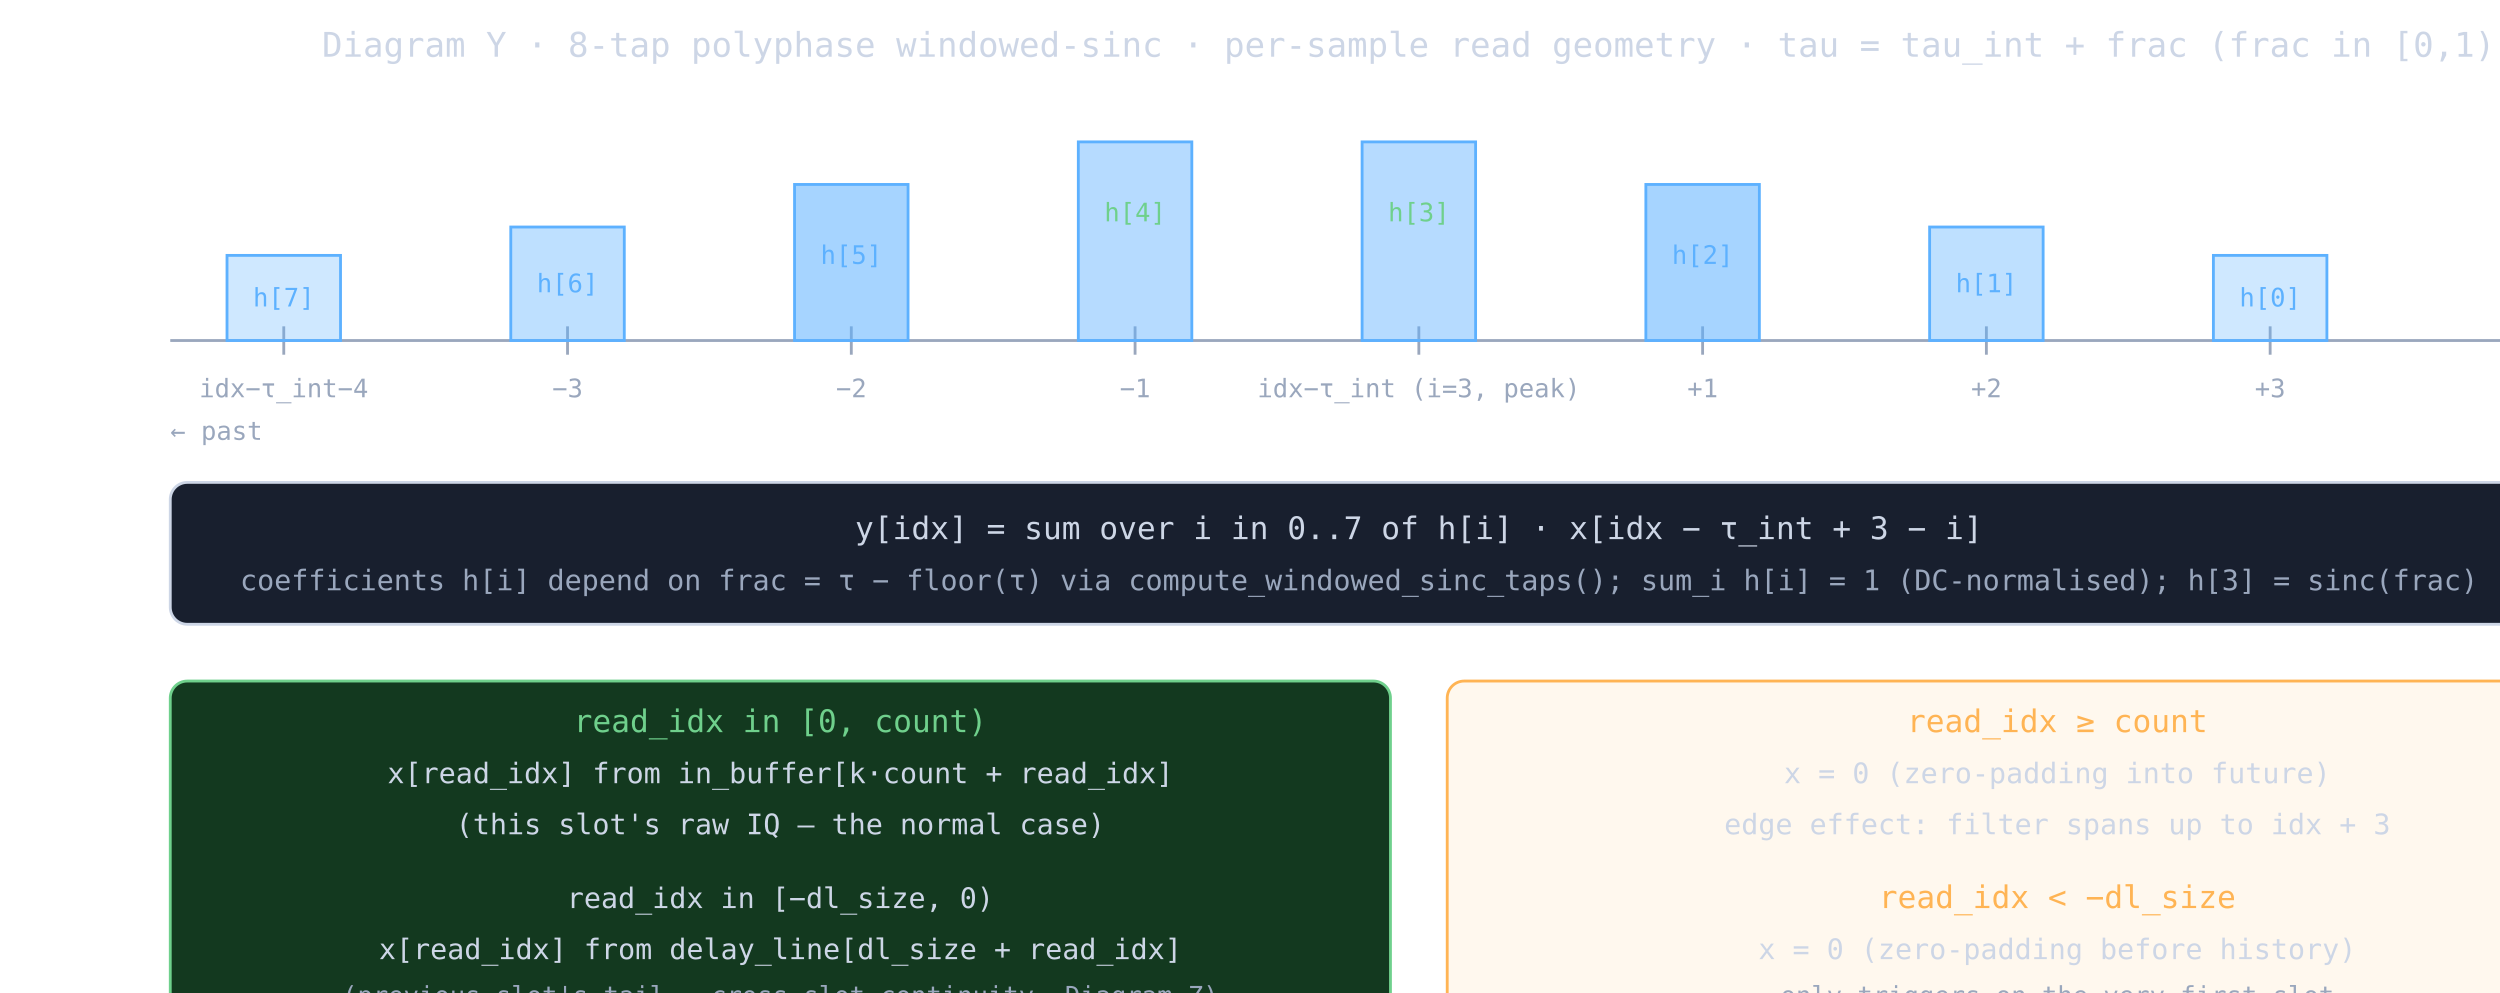
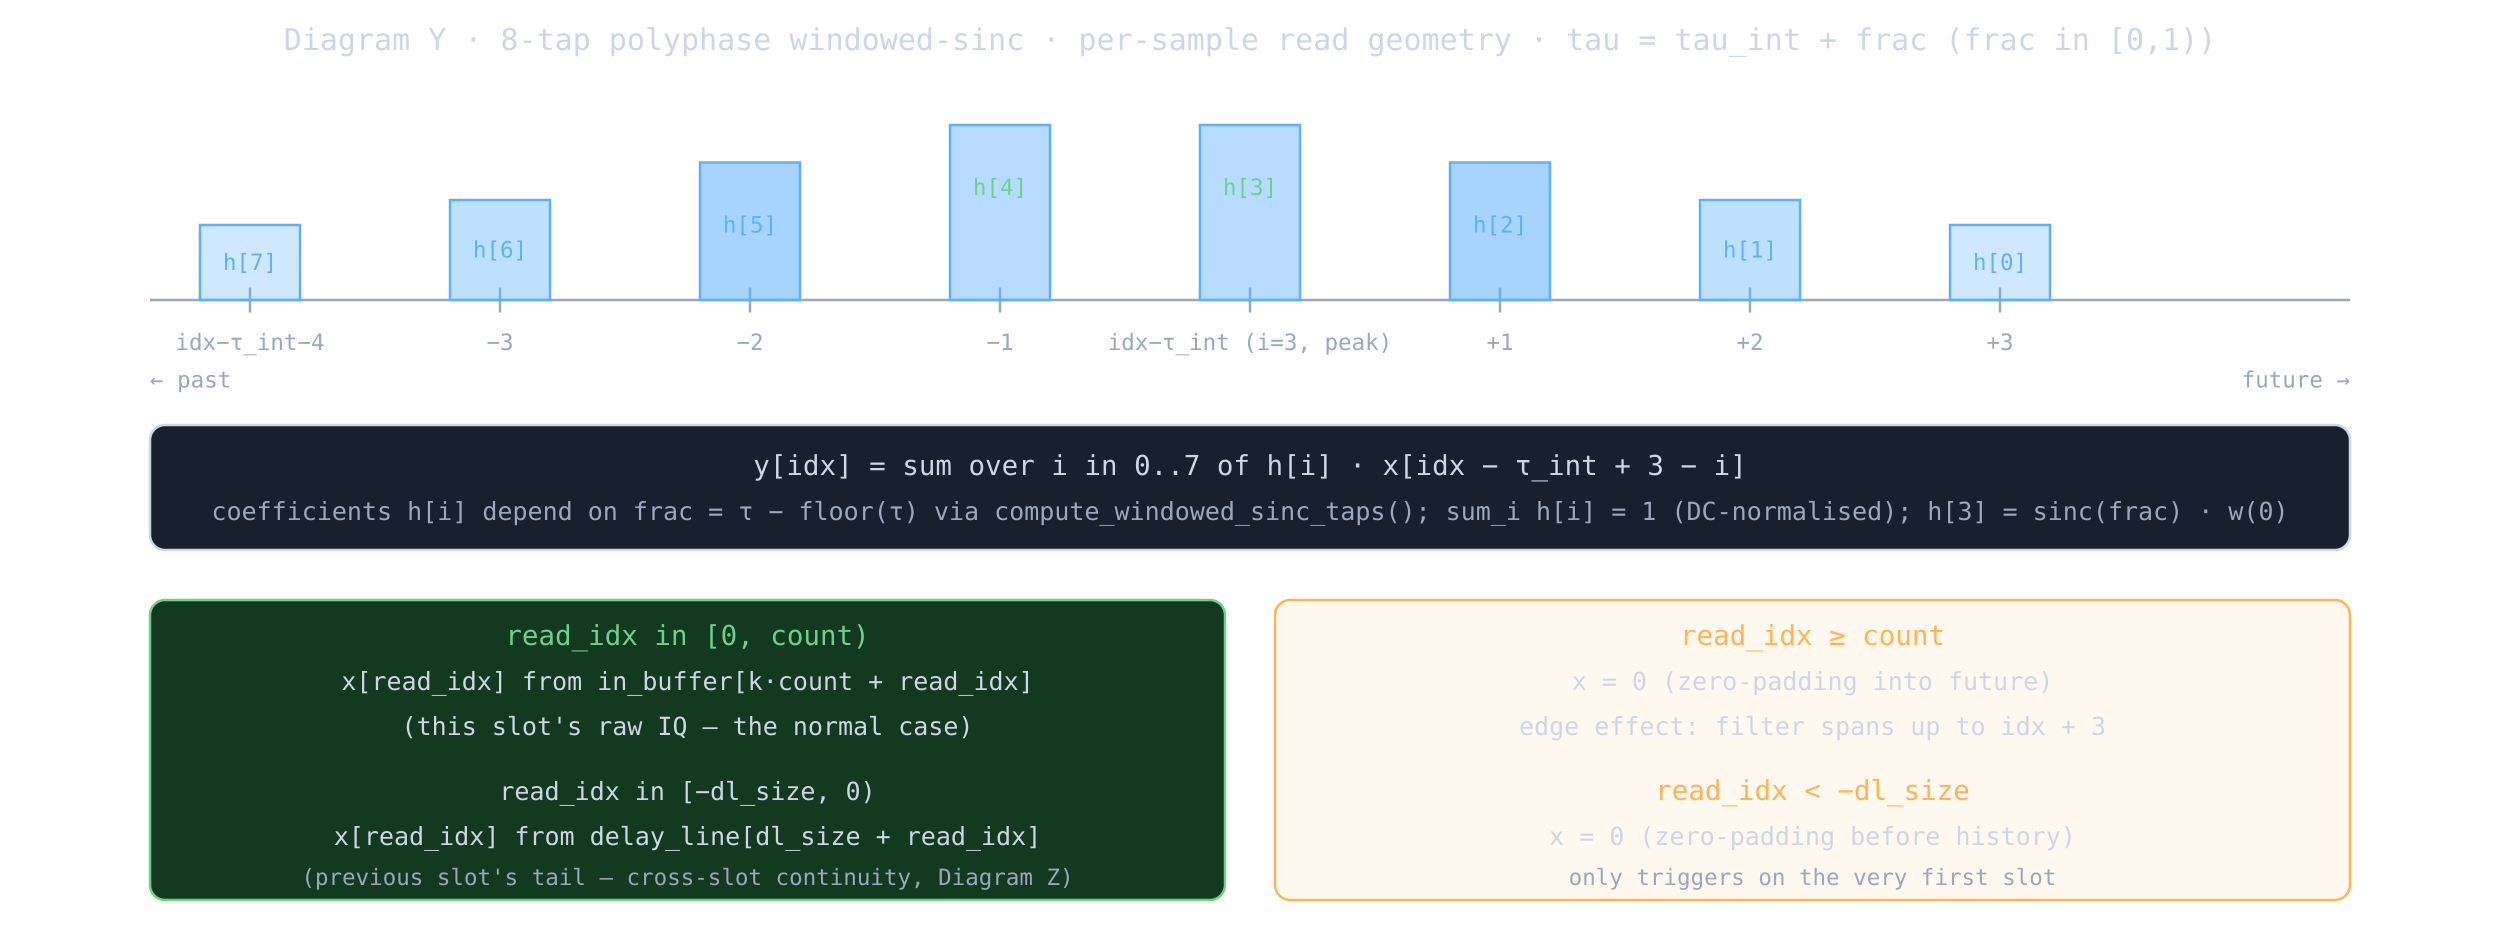
- <svg xmlns="http://www.w3.org/2000/svg" font-family="SF Mono,Menlo,monospace" font-size="11" style="background:#0f1420;color:#e7ecf5;max-width:100%;height:auto" viewbox="0 0 1000 380">
-   <text fill="#cdd6e6" font-size="12" text-anchor="middle" x="500" y="20">Diagram Y · 8-tap polyphase windowed-sinc · per-sample read geometry · tau = tau_int + frac (frac in [0,1))</text>
-   <line stroke="#9aa7bd" x1="60" x2="940" y1="120" y2="120" />
-   <text fill="#9aa7bd" font-size="9" x="60" y="155">← past</text>
-   <text fill="#9aa7bd" font-size="9" text-anchor="end" x="940" y="155">future →</text>
+ <svg xmlns="http://www.w3.org/2000/svg" style="background:#0f1420;color:#e7ecf5;--bg:#0f1420;--panel:#1a2233;--ink:#e7ecf5;--muted:#9aa7bd;--edge:#2c3850;--accent:#5db1ff;--warm:#ffb454;--good:#6fd08c;--cell:#0b101a" viewBox="0 0 1000 380" font-family="SF Mono,Menlo,monospace" font-size="11">
+   <text x="500" y="20" fill="#cdd6e6" text-anchor="middle" font-size="12">Diagram Y · 8-tap polyphase windowed-sinc · per-sample read geometry · tau = tau_int + frac (frac in [0,1))</text>
+   <line x1="60" y1="120" x2="940" y2="120" stroke="#9aa7bd" />
+   <text x="60" y="155" fill="#9aa7bd" font-size="9">← past</text>
+   <text x="940" y="155" fill="#9aa7bd" font-size="9" text-anchor="end">future →</text>
  <g fill="#9aa7bd" font-size="9" text-anchor="middle">
-     <line stroke="#9aa7bd" x1="100" x2="100" y1="115" y2="125" />
+     <line x1="100" y1="115" x2="100" y2="125" stroke="#9aa7bd" />
    <text x="100" y="140">idx−τ_int−4</text>
-     <line stroke="#9aa7bd" x1="200" x2="200" y1="115" y2="125" />
+     <line x1="200" y1="115" x2="200" y2="125" stroke="#9aa7bd" />
    <text x="200" y="140">−3</text>
-     <line stroke="#9aa7bd" x1="300" x2="300" y1="115" y2="125" />
+     <line x1="300" y1="115" x2="300" y2="125" stroke="#9aa7bd" />
    <text x="300" y="140">−2</text>
-     <line stroke="#9aa7bd" x1="400" x2="400" y1="115" y2="125" />
+     <line x1="400" y1="115" x2="400" y2="125" stroke="#9aa7bd" />
    <text x="400" y="140">−1</text>
-     <line stroke="#9aa7bd" x1="500" x2="500" y1="115" y2="125" />
+     <line x1="500" y1="115" x2="500" y2="125" stroke="#9aa7bd" />
    <text x="500" y="140">idx−τ_int  (i=3, peak)</text>
-     <line stroke="#9aa7bd" x1="600" x2="600" y1="115" y2="125" />
+     <line x1="600" y1="115" x2="600" y2="125" stroke="#9aa7bd" />
    <text x="600" y="140">+1</text>
-     <line stroke="#9aa7bd" x1="700" x2="700" y1="115" y2="125" />
+     <line x1="700" y1="115" x2="700" y2="125" stroke="#9aa7bd" />
    <text x="700" y="140">+2</text>
-     <line stroke="#9aa7bd" x1="800" x2="800" y1="115" y2="125" />
+     <line x1="800" y1="115" x2="800" y2="125" stroke="#9aa7bd" />
    <text x="800" y="140">+3</text>
  </g>
  <g>
-     <rect fill="rgba(93,177,255,0.30)" height="30" stroke="#5db1ff" width="40" x="80" y="90" />
-     <text fill="#5db1ff" font-size="9" text-anchor="middle" x="100" y="108">h[7]</text>
-     <rect fill="rgba(93,177,255,0.40)" height="40" stroke="#5db1ff" width="40" x="180" y="80" />
-     <text fill="#5db1ff" font-size="9" text-anchor="middle" x="200" y="103">h[6]</text>
-     <rect fill="rgba(93,177,255,0.55)" height="55" stroke="#5db1ff" width="40" x="280" y="65" />
-     <text fill="#5db1ff" font-size="9" text-anchor="middle" x="300" y="93">h[5]</text>
-     <rect fill="rgba(93,177,255,0.45)" height="70" stroke="#5db1ff" width="40" x="380" y="50" />
-     <text fill="#6fd08c" font-size="9" text-anchor="middle" x="400" y="78">h[4]</text>
-     <rect fill="rgba(93,177,255,0.45)" height="70" stroke="#5db1ff" width="40" x="480" y="50" />
-     <text fill="#6fd08c" font-size="9" text-anchor="middle" x="500" y="78">h[3]</text>
-     <rect fill="rgba(93,177,255,0.55)" height="55" stroke="#5db1ff" width="40" x="580" y="65" />
-     <text fill="#5db1ff" font-size="9" text-anchor="middle" x="600" y="93">h[2]</text>
-     <rect fill="rgba(93,177,255,0.40)" height="40" stroke="#5db1ff" width="40" x="680" y="80" />
-     <text fill="#5db1ff" font-size="9" text-anchor="middle" x="700" y="103">h[1]</text>
-     <rect fill="rgba(93,177,255,0.30)" height="30" stroke="#5db1ff" width="40" x="780" y="90" />
-     <text fill="#5db1ff" font-size="9" text-anchor="middle" x="800" y="108">h[0]</text>
+     <rect x="80" y="90" width="40" height="30" fill="rgba(93,177,255,0.30)" stroke="#5db1ff" />
+     <text x="100" y="108" fill="#5db1ff" text-anchor="middle" font-size="9">h[7]</text>
+     <rect x="180" y="80" width="40" height="40" fill="rgba(93,177,255,0.40)" stroke="#5db1ff" />
+     <text x="200" y="103" fill="#5db1ff" text-anchor="middle" font-size="9">h[6]</text>
+     <rect x="280" y="65" width="40" height="55" fill="rgba(93,177,255,0.55)" stroke="#5db1ff" />
+     <text x="300" y="93" fill="#5db1ff" text-anchor="middle" font-size="9">h[5]</text>
+     <rect x="380" y="50" width="40" height="70" fill="rgba(93,177,255,0.45)" stroke="#5db1ff" />
+     <text x="400" y="78" fill="#6fd08c" text-anchor="middle" font-size="9">h[4]</text>
+     <rect x="480" y="50" width="40" height="70" fill="rgba(93,177,255,0.45)" stroke="#5db1ff" />
+     <text x="500" y="78" fill="#6fd08c" text-anchor="middle" font-size="9">h[3]</text>
+     <rect x="580" y="65" width="40" height="55" fill="rgba(93,177,255,0.55)" stroke="#5db1ff" />
+     <text x="600" y="93" fill="#5db1ff" text-anchor="middle" font-size="9">h[2]</text>
+     <rect x="680" y="80" width="40" height="40" fill="rgba(93,177,255,0.40)" stroke="#5db1ff" />
+     <text x="700" y="103" fill="#5db1ff" text-anchor="middle" font-size="9">h[1]</text>
+     <rect x="780" y="90" width="40" height="30" fill="rgba(93,177,255,0.30)" stroke="#5db1ff" />
+     <text x="800" y="108" fill="#5db1ff" text-anchor="middle" font-size="9">h[0]</text>
  </g>
-   <rect fill="#181f2e" height="50" rx="6" stroke="#cdd6e6" width="880" x="60" y="170" />
-   <text fill="#cdd6e6" font-size="11" text-anchor="middle" x="500" y="190">y[idx] = sum over i in 0..7  of  h[i] · x[idx − τ_int + 3 − i]</text>
-   <text fill="#9aa7bd" font-size="10" text-anchor="middle" x="500" y="208">coefficients h[i] depend on frac = τ − floor(τ) via compute_windowed_sinc_taps(); sum_i h[i] = 1 (DC-normalised); h[3] = sinc(frac) · w(0)</text>
-   <rect fill="#13391f" height="120" rx="6" stroke="#6fd08c" width="430" x="60" y="240" />
-   <text fill="#6fd08c" font-size="11" text-anchor="middle" x="275" y="258">read_idx in [0, count)</text>
-   <text fill="#cdd6e6" font-size="10" text-anchor="middle" x="275" y="276">x[read_idx] from in_buffer[k·count + read_idx]</text>
-   <text fill="#cdd6e6" font-size="10" text-anchor="middle" x="275" y="294">(this slot's raw IQ — the normal case)</text>
-   <text fill="#cdd6e6" font-size="10" text-anchor="middle" x="275" y="320">read_idx in [−dl_size, 0)</text>
-   <text fill="#cdd6e6" font-size="10" text-anchor="middle" x="275" y="338">x[read_idx] from delay_line[dl_size + read_idx]</text>
-   <text fill="#9aa7bd" font-size="9" text-anchor="middle" x="275" y="354">(previous slot's tail — cross-slot continuity, Diagram Z)</text>
-   <rect fill="rgba(255,180,84,0.10)" height="120" rx="6" stroke="#ffb454" width="430" x="510" y="240" />
-   <text fill="#ffb454" font-size="11" text-anchor="middle" x="725" y="258">read_idx ≥ count</text>
-   <text fill="#cdd6e6" font-size="10" text-anchor="middle" x="725" y="276">x = 0  (zero-padding into future)</text>
-   <text fill="#cdd6e6" font-size="10" text-anchor="middle" x="725" y="294">edge effect: filter spans up to idx + 3</text>
-   <text fill="#ffb454" font-size="11" text-anchor="middle" x="725" y="320">read_idx &lt; −dl_size</text>
-   <text fill="#cdd6e6" font-size="10" text-anchor="middle" x="725" y="338">x = 0  (zero-padding before history)</text>
-   <text fill="#9aa7bd" font-size="9" text-anchor="middle" x="725" y="354">only triggers on the very first slot</text>
+   <rect x="60" y="170" width="880" height="50" rx="6" fill="#181f2e" stroke="#cdd6e6" />
+   <text x="500" y="190" fill="#cdd6e6" text-anchor="middle" font-size="11">y[idx] = sum over i in 0..7  of  h[i] · x[idx − τ_int + 3 − i]</text>
+   <text x="500" y="208" fill="#9aa7bd" text-anchor="middle" font-size="10">coefficients h[i] depend on frac = τ − floor(τ) via compute_windowed_sinc_taps(); sum_i h[i] = 1 (DC-normalised); h[3] = sinc(frac) · w(0)</text>
+   <rect x="60" y="240" width="430" height="120" rx="6" fill="#13391f" stroke="#6fd08c" />
+   <text x="275" y="258" fill="#6fd08c" text-anchor="middle" font-size="11">read_idx in [0, count)</text>
+   <text x="275" y="276" fill="#cdd6e6" text-anchor="middle" font-size="10">x[read_idx] from in_buffer[k·count + read_idx]</text>
+   <text x="275" y="294" fill="#cdd6e6" text-anchor="middle" font-size="10">(this slot's raw IQ — the normal case)</text>
+   <text x="275" y="320" fill="#cdd6e6" text-anchor="middle" font-size="10">read_idx in [−dl_size, 0)</text>
+   <text x="275" y="338" fill="#cdd6e6" text-anchor="middle" font-size="10">x[read_idx] from delay_line[dl_size + read_idx]</text>
+   <text x="275" y="354" fill="#9aa7bd" text-anchor="middle" font-size="9">(previous slot's tail — cross-slot continuity, Diagram Z)</text>
+   <rect x="510" y="240" width="430" height="120" rx="6" fill="rgba(255,180,84,0.10)" stroke="#ffb454" />
+   <text x="725" y="258" fill="#ffb454" text-anchor="middle" font-size="11">read_idx ≥ count</text>
+   <text x="725" y="276" fill="#cdd6e6" text-anchor="middle" font-size="10">x = 0  (zero-padding into future)</text>
+   <text x="725" y="294" fill="#cdd6e6" text-anchor="middle" font-size="10">edge effect: filter spans up to idx + 3</text>
+   <text x="725" y="320" fill="#ffb454" text-anchor="middle" font-size="11">read_idx &lt; −dl_size</text>
+   <text x="725" y="338" fill="#cdd6e6" text-anchor="middle" font-size="10">x = 0  (zero-padding before history)</text>
+   <text x="725" y="354" fill="#9aa7bd" text-anchor="middle" font-size="9">only triggers on the very first slot</text>
</svg>
